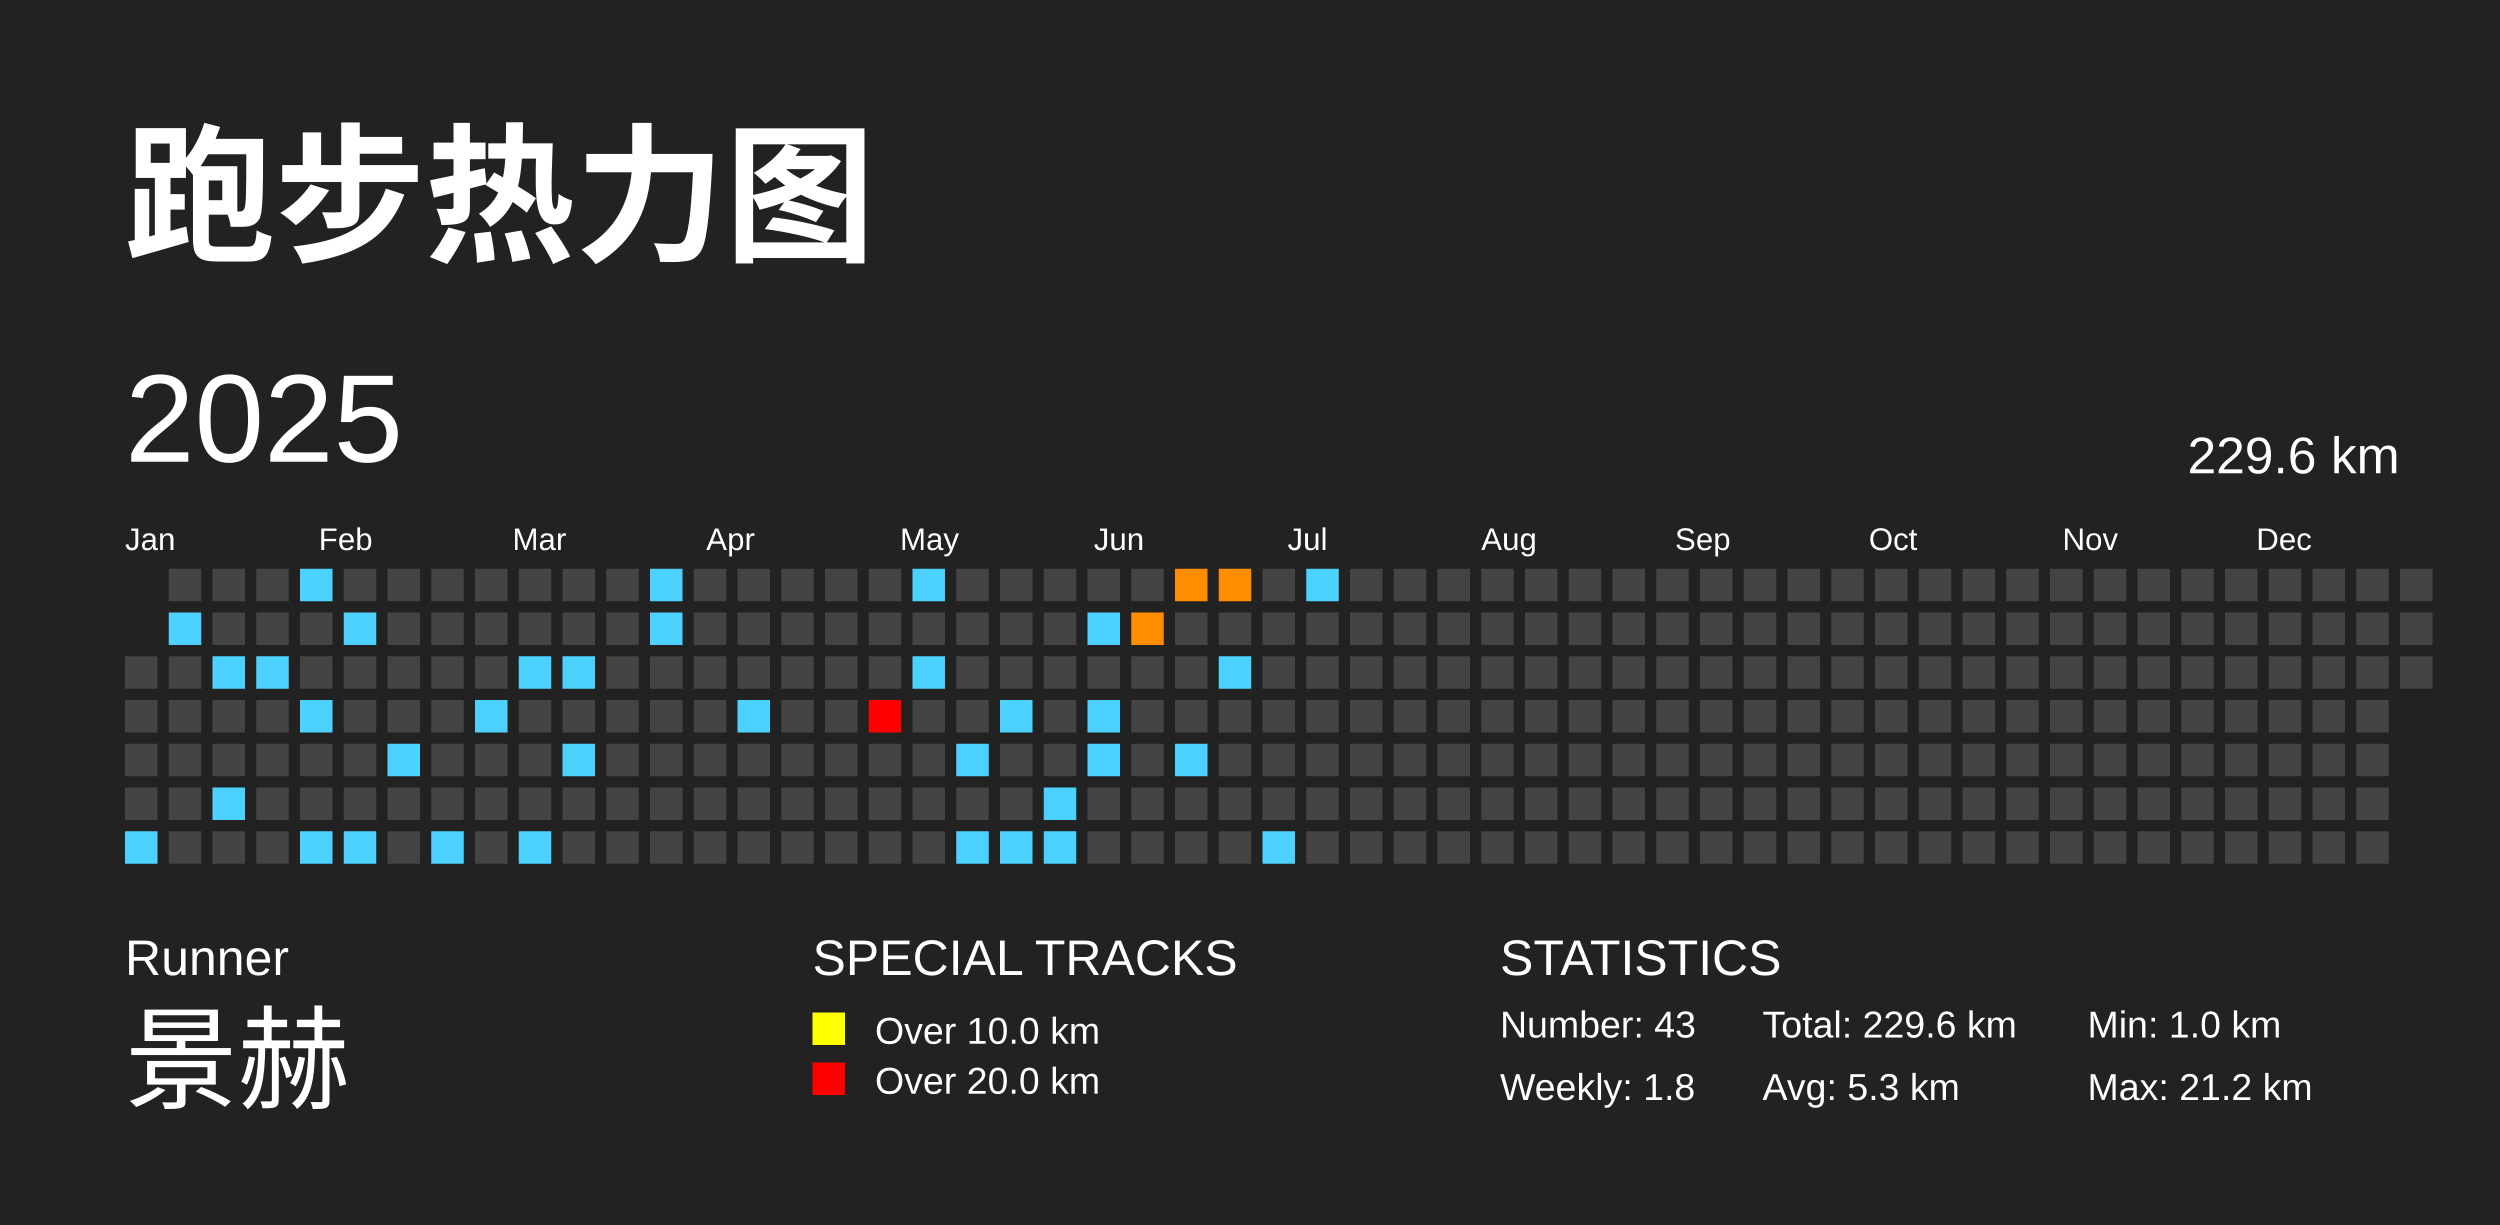
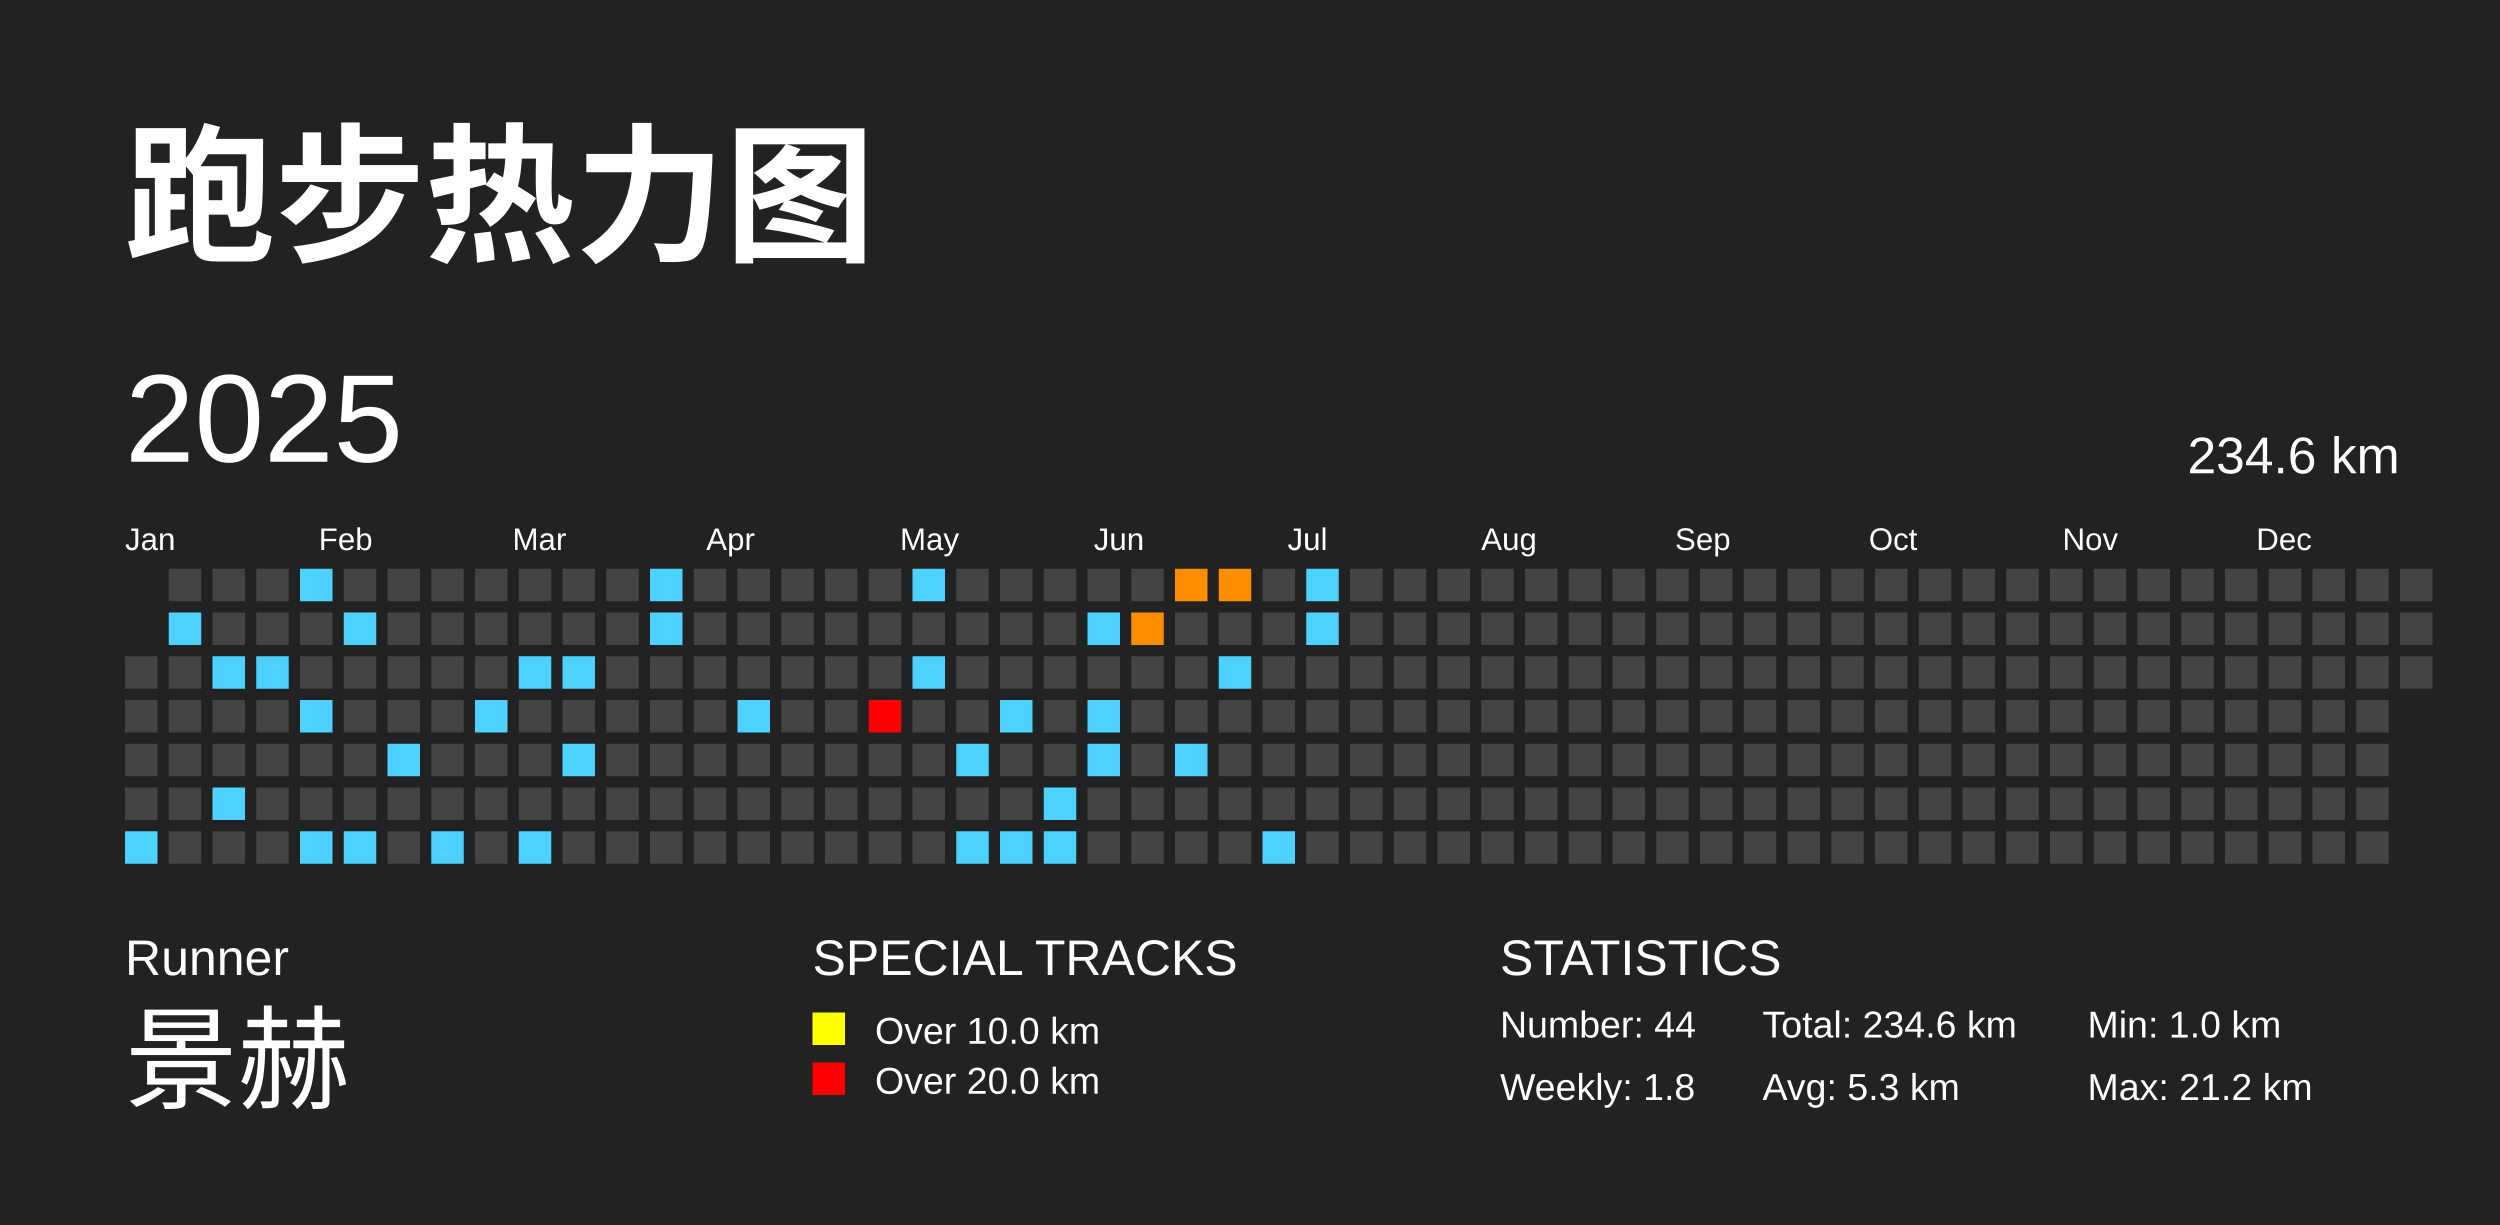
<svg xmlns="http://www.w3.org/2000/svg" baseProfile="full" height="98mm" version="1.1" viewBox="0,0,200,98" width="200mm">
  <defs />
  <rect fill="#222222" height="98" width="200" x="0" y="0" />
  <text fill="#FFFFFF" style="font-size:12px; font-family:Arial; font-weight:bold;" x="10" y="20">跑步热力图</text>
  <text fill="#FFFFFF" style="font-size:4px; font-family:Arial" x="10" y="78">Runner</text>
  <text fill="#FFFFFF" style="font-size:9px; font-family:Arial" x="10" y="88">景赫</text>
  <text fill="#FFFFFF" style="font-size:4px; font-family:Arial" x="65" y="78">SPECIAL TRACKS</text>
  <rect fill="yellow" height="2.6" width="2.6" x="65" y="81" />
  <text fill="#FFFFFF" style="font-size:3px; font-family:Arial" x="70" y="83.5">Over 10.0 km</text>
  <rect fill="red" height="2.6" width="2.6" x="65" y="85" />
  <text fill="#FFFFFF" style="font-size:3px; font-family:Arial" x="70" y="87.5">Over 20.0 km</text>
  <text fill="#FFFFFF" style="font-size:4px; font-family:Arial" x="120" y="78">STATISTICS</text>
-   <text fill="#FFFFFF" style="font-size:3px; font-family:Arial" x="120" y="83">Number: 43</text>
+   <text fill="#FFFFFF" style="font-size:3px; font-family:Arial" x="120" y="83">Number: 44</text>
  <text fill="#FFFFFF" style="font-size:3px; font-family:Arial" x="120" y="88">Weekly: 1.8</text>
-   <text fill="#FFFFFF" style="font-size:3px; font-family:Arial" x="141" y="83">Total: 229.6 km</text>
+   <text fill="#FFFFFF" style="font-size:3px; font-family:Arial" x="141" y="83">Total: 234.6 km</text>
  <text fill="#FFFFFF" style="font-size:3px; font-family:Arial" x="141" y="88">Avg: 5.3 km</text>
  <text fill="#FFFFFF" style="font-size:3px; font-family:Arial" x="167" y="83">Min: 1.0 km</text>
  <text fill="#FFFFFF" style="font-size:3px; font-family:Arial" x="167" y="88">Max: 21.2 km</text>
  <text dominant-baseline="hanging" fill="#FFFFFF" style="font-size:10.0px; font-family:Arial;" x="10" y="30">2025</text>
-   <text dominant-baseline="hanging" fill="#FFFFFF" style="font-size:4.125px; font-family:Arial;" x="175" y="35">229.6 km</text>
+   <text dominant-baseline="hanging" fill="#FFFFFF" style="font-size:4.125px; font-family:Arial;" x="175" y="35">234.6 km</text>
  <text fill="#FFFFFF" style="font-size:2.5px; font-family:Arial" x="10.0" y="44">Jan</text>
  <text fill="#FFFFFF" style="font-size:2.5px; font-family:Arial" x="25.5" y="44">Feb</text>
  <text fill="#FFFFFF" style="font-size:2.5px; font-family:Arial" x="41.0" y="44">Mar</text>
  <text fill="#FFFFFF" style="font-size:2.5px; font-family:Arial" x="56.5" y="44">Apr</text>
  <text fill="#FFFFFF" style="font-size:2.5px; font-family:Arial" x="72.0" y="44">May</text>
  <text fill="#FFFFFF" style="font-size:2.5px; font-family:Arial" x="87.5" y="44">Jun</text>
  <text fill="#FFFFFF" style="font-size:2.5px; font-family:Arial" x="103.0" y="44">Jul</text>
  <text fill="#FFFFFF" style="font-size:2.5px; font-family:Arial" x="118.5" y="44">Aug</text>
  <text fill="#FFFFFF" style="font-size:2.5px; font-family:Arial" x="134.0" y="44">Sep</text>
  <text fill="#FFFFFF" style="font-size:2.5px; font-family:Arial" x="149.5" y="44">Oct</text>
  <text fill="#FFFFFF" style="font-size:2.5px; font-family:Arial" x="165.0" y="44">Nov</text>
  <text fill="#FFFFFF" style="font-size:2.5px; font-family:Arial" x="180.5" y="44">Dec</text>
  <rect fill="#444444" height="2.6" width="2.6" x="10.0" y="52.5" />
  <rect fill="#444444" height="2.6" width="2.6" x="10.0" y="56.0" />
  <rect fill="#444444" height="2.6" width="2.6" x="10.0" y="59.5" />
  <rect fill="#444444" height="2.6" width="2.6" x="10.0" y="63.0" />
  <rect fill="#4dd2ff" height="2.6" width="2.6" x="10.0" y="66.5" />
  <rect fill="#444444" height="2.6" width="2.6" x="13.5" y="45.5" />
  <rect fill="#4dd2ff" height="2.6" width="2.6" x="13.5" y="49.0" />
  <rect fill="#444444" height="2.6" width="2.6" x="13.5" y="52.5" />
  <rect fill="#444444" height="2.6" width="2.6" x="13.5" y="56.0" />
  <rect fill="#444444" height="2.6" width="2.6" x="13.5" y="59.5" />
  <rect fill="#444444" height="2.6" width="2.6" x="13.5" y="63.0" />
  <rect fill="#444444" height="2.6" width="2.6" x="13.5" y="66.5" />
  <rect fill="#444444" height="2.6" width="2.6" x="17.0" y="45.5" />
  <rect fill="#444444" height="2.6" width="2.6" x="17.0" y="49.0" />
  <rect fill="#4dd2ff" height="2.6" width="2.6" x="17.0" y="52.5" />
  <rect fill="#444444" height="2.6" width="2.6" x="17.0" y="56.0" />
  <rect fill="#444444" height="2.6" width="2.6" x="17.0" y="59.5" />
  <rect fill="#4dd2ff" height="2.6" width="2.6" x="17.0" y="63.0" />
  <rect fill="#444444" height="2.6" width="2.6" x="17.0" y="66.5" />
  <rect fill="#444444" height="2.6" width="2.6" x="20.5" y="45.5" />
  <rect fill="#444444" height="2.6" width="2.6" x="20.5" y="49.0" />
  <rect fill="#4dd2ff" height="2.6" width="2.6" x="20.5" y="52.5" />
  <rect fill="#444444" height="2.6" width="2.6" x="20.5" y="56.0" />
  <rect fill="#444444" height="2.6" width="2.6" x="20.5" y="59.5" />
  <rect fill="#444444" height="2.6" width="2.6" x="20.5" y="63.0" />
  <rect fill="#444444" height="2.6" width="2.6" x="20.5" y="66.5" />
  <rect fill="#4dd2ff" height="2.6" width="2.6" x="24.0" y="45.5" />
  <rect fill="#444444" height="2.6" width="2.6" x="24.0" y="49.0" />
  <rect fill="#444444" height="2.6" width="2.6" x="24.0" y="52.5" />
  <rect fill="#4dd2ff" height="2.6" width="2.6" x="24.0" y="56.0" />
  <rect fill="#444444" height="2.6" width="2.6" x="24.0" y="59.5" />
  <rect fill="#444444" height="2.6" width="2.6" x="24.0" y="63.0" />
  <rect fill="#4dd2ff" height="2.6" width="2.6" x="24.0" y="66.5" />
  <rect fill="#444444" height="2.6" width="2.6" x="27.5" y="45.5" />
  <rect fill="#4dd2ff" height="2.6" width="2.6" x="27.5" y="49.0" />
  <rect fill="#444444" height="2.6" width="2.6" x="27.5" y="52.5" />
  <rect fill="#444444" height="2.6" width="2.6" x="27.5" y="56.0" />
  <rect fill="#444444" height="2.6" width="2.6" x="27.5" y="59.5" />
  <rect fill="#444444" height="2.6" width="2.6" x="27.5" y="63.0" />
  <rect fill="#4dd2ff" height="2.6" width="2.6" x="27.5" y="66.5" />
  <rect fill="#444444" height="2.6" width="2.6" x="31.0" y="45.5" />
  <rect fill="#444444" height="2.6" width="2.6" x="31.0" y="49.0" />
  <rect fill="#444444" height="2.6" width="2.6" x="31.0" y="52.5" />
  <rect fill="#444444" height="2.6" width="2.6" x="31.0" y="56.0" />
  <rect fill="#4dd2ff" height="2.6" width="2.6" x="31.0" y="59.5" />
  <rect fill="#444444" height="2.6" width="2.6" x="31.0" y="63.0" />
  <rect fill="#444444" height="2.6" width="2.6" x="31.0" y="66.5" />
  <rect fill="#444444" height="2.6" width="2.6" x="34.5" y="45.5" />
  <rect fill="#444444" height="2.6" width="2.6" x="34.5" y="49.0" />
  <rect fill="#444444" height="2.6" width="2.6" x="34.5" y="52.5" />
  <rect fill="#444444" height="2.6" width="2.6" x="34.5" y="56.0" />
  <rect fill="#444444" height="2.6" width="2.6" x="34.5" y="59.5" />
  <rect fill="#444444" height="2.6" width="2.6" x="34.5" y="63.0" />
  <rect fill="#4dd2ff" height="2.6" width="2.6" x="34.5" y="66.5" />
  <rect fill="#444444" height="2.6" width="2.6" x="38.0" y="45.5" />
  <rect fill="#444444" height="2.6" width="2.6" x="38.0" y="49.0" />
  <rect fill="#444444" height="2.6" width="2.6" x="38.0" y="52.5" />
  <rect fill="#4dd2ff" height="2.6" width="2.6" x="38.0" y="56.0" />
  <rect fill="#444444" height="2.6" width="2.6" x="38.0" y="59.5" />
  <rect fill="#444444" height="2.6" width="2.6" x="38.0" y="63.0" />
  <rect fill="#444444" height="2.6" width="2.6" x="38.0" y="66.5" />
  <rect fill="#444444" height="2.6" width="2.6" x="41.5" y="45.5" />
  <rect fill="#444444" height="2.6" width="2.6" x="41.5" y="49.0" />
  <rect fill="#4dd2ff" height="2.6" width="2.6" x="41.5" y="52.5" />
  <rect fill="#444444" height="2.6" width="2.6" x="41.5" y="56.0" />
  <rect fill="#444444" height="2.6" width="2.6" x="41.5" y="59.5" />
  <rect fill="#444444" height="2.6" width="2.6" x="41.5" y="63.0" />
  <rect fill="#4dd2ff" height="2.6" width="2.6" x="41.5" y="66.5" />
  <rect fill="#444444" height="2.6" width="2.6" x="45.0" y="45.5" />
  <rect fill="#444444" height="2.6" width="2.6" x="45.0" y="49.0" />
  <rect fill="#4dd2ff" height="2.6" width="2.6" x="45.0" y="52.5" />
  <rect fill="#444444" height="2.6" width="2.6" x="45.0" y="56.0" />
  <rect fill="#4dd2ff" height="2.6" width="2.6" x="45.0" y="59.5" />
  <rect fill="#444444" height="2.6" width="2.6" x="45.0" y="63.0" />
  <rect fill="#444444" height="2.6" width="2.6" x="45.0" y="66.5" />
  <rect fill="#444444" height="2.6" width="2.6" x="48.5" y="45.5" />
  <rect fill="#444444" height="2.6" width="2.6" x="48.5" y="49.0" />
  <rect fill="#444444" height="2.6" width="2.6" x="48.5" y="52.5" />
  <rect fill="#444444" height="2.6" width="2.6" x="48.5" y="56.0" />
  <rect fill="#444444" height="2.6" width="2.6" x="48.5" y="59.5" />
  <rect fill="#444444" height="2.6" width="2.6" x="48.5" y="63.0" />
  <rect fill="#444444" height="2.6" width="2.6" x="48.5" y="66.5" />
  <rect fill="#4dd2ff" height="2.6" width="2.6" x="52.0" y="45.5" />
  <rect fill="#4dd2ff" height="2.6" width="2.6" x="52.0" y="49.0" />
  <rect fill="#444444" height="2.6" width="2.6" x="52.0" y="52.5" />
  <rect fill="#444444" height="2.6" width="2.6" x="52.0" y="56.0" />
  <rect fill="#444444" height="2.6" width="2.6" x="52.0" y="59.5" />
  <rect fill="#444444" height="2.6" width="2.6" x="52.0" y="63.0" />
  <rect fill="#444444" height="2.6" width="2.6" x="52.0" y="66.5" />
  <rect fill="#444444" height="2.6" width="2.6" x="55.5" y="45.5" />
  <rect fill="#444444" height="2.6" width="2.6" x="55.5" y="49.0" />
  <rect fill="#444444" height="2.6" width="2.6" x="55.5" y="52.5" />
  <rect fill="#444444" height="2.6" width="2.6" x="55.5" y="56.0" />
  <rect fill="#444444" height="2.6" width="2.6" x="55.5" y="59.5" />
  <rect fill="#444444" height="2.6" width="2.6" x="55.5" y="63.0" />
  <rect fill="#444444" height="2.6" width="2.6" x="55.5" y="66.5" />
  <rect fill="#444444" height="2.6" width="2.6" x="59.0" y="45.5" />
  <rect fill="#444444" height="2.6" width="2.6" x="59.0" y="49.0" />
  <rect fill="#444444" height="2.6" width="2.6" x="59.0" y="52.5" />
  <rect fill="#4dd2ff" height="2.6" width="2.6" x="59.0" y="56.0" />
  <rect fill="#444444" height="2.6" width="2.6" x="59.0" y="59.5" />
  <rect fill="#444444" height="2.6" width="2.6" x="59.0" y="63.0" />
  <rect fill="#444444" height="2.6" width="2.6" x="59.0" y="66.5" />
  <rect fill="#444444" height="2.6" width="2.6" x="62.5" y="45.5" />
  <rect fill="#444444" height="2.6" width="2.6" x="62.5" y="49.0" />
  <rect fill="#444444" height="2.6" width="2.6" x="62.5" y="52.5" />
  <rect fill="#444444" height="2.6" width="2.6" x="62.5" y="56.0" />
  <rect fill="#444444" height="2.6" width="2.6" x="62.5" y="59.5" />
  <rect fill="#444444" height="2.6" width="2.6" x="62.5" y="63.0" />
  <rect fill="#444444" height="2.6" width="2.6" x="62.5" y="66.5" />
  <rect fill="#444444" height="2.6" width="2.6" x="66.0" y="45.5" />
  <rect fill="#444444" height="2.6" width="2.6" x="66.0" y="49.0" />
  <rect fill="#444444" height="2.6" width="2.6" x="66.0" y="52.5" />
  <rect fill="#444444" height="2.6" width="2.6" x="66.0" y="56.0" />
  <rect fill="#444444" height="2.6" width="2.6" x="66.0" y="59.5" />
  <rect fill="#444444" height="2.6" width="2.6" x="66.0" y="63.0" />
  <rect fill="#444444" height="2.6" width="2.6" x="66.0" y="66.5" />
  <rect fill="#444444" height="2.6" width="2.6" x="69.5" y="45.5" />
  <rect fill="#444444" height="2.6" width="2.6" x="69.5" y="49.0" />
  <rect fill="#444444" height="2.6" width="2.6" x="69.5" y="52.5" />
  <rect fill="red" height="2.6" width="2.6" x="69.5" y="56.0" />
  <rect fill="#444444" height="2.6" width="2.6" x="69.5" y="59.5" />
  <rect fill="#444444" height="2.6" width="2.6" x="69.5" y="63.0" />
  <rect fill="#444444" height="2.6" width="2.6" x="69.5" y="66.5" />
  <rect fill="#4dd2ff" height="2.6" width="2.6" x="73.0" y="45.5" />
  <rect fill="#444444" height="2.6" width="2.6" x="73.0" y="49.0" />
  <rect fill="#4dd2ff" height="2.6" width="2.6" x="73.0" y="52.5" />
  <rect fill="#444444" height="2.6" width="2.6" x="73.0" y="56.0" />
  <rect fill="#444444" height="2.6" width="2.6" x="73.0" y="59.5" />
  <rect fill="#444444" height="2.6" width="2.6" x="73.0" y="63.0" />
  <rect fill="#444444" height="2.6" width="2.6" x="73.0" y="66.5" />
  <rect fill="#444444" height="2.6" width="2.6" x="76.5" y="45.5" />
  <rect fill="#444444" height="2.6" width="2.6" x="76.5" y="49.0" />
  <rect fill="#444444" height="2.6" width="2.6" x="76.5" y="52.5" />
  <rect fill="#444444" height="2.6" width="2.6" x="76.5" y="56.0" />
  <rect fill="#4dd2ff" height="2.6" width="2.6" x="76.5" y="59.5" />
  <rect fill="#444444" height="2.6" width="2.6" x="76.5" y="63.0" />
  <rect fill="#4dd2ff" height="2.6" width="2.6" x="76.5" y="66.5" />
  <rect fill="#444444" height="2.6" width="2.6" x="80.0" y="45.5" />
  <rect fill="#444444" height="2.6" width="2.6" x="80.0" y="49.0" />
  <rect fill="#444444" height="2.6" width="2.6" x="80.0" y="52.5" />
  <rect fill="#4dd2ff" height="2.6" width="2.6" x="80.0" y="56.0" />
  <rect fill="#444444" height="2.6" width="2.6" x="80.0" y="59.5" />
  <rect fill="#444444" height="2.6" width="2.6" x="80.0" y="63.0" />
  <rect fill="#4dd2ff" height="2.6" width="2.6" x="80.0" y="66.5" />
  <rect fill="#444444" height="2.6" width="2.6" x="83.5" y="45.5" />
  <rect fill="#444444" height="2.6" width="2.6" x="83.5" y="49.0" />
  <rect fill="#444444" height="2.6" width="2.6" x="83.5" y="52.5" />
  <rect fill="#444444" height="2.6" width="2.6" x="83.5" y="56.0" />
  <rect fill="#444444" height="2.6" width="2.6" x="83.5" y="59.5" />
  <rect fill="#4dd2ff" height="2.6" width="2.6" x="83.5" y="63.0" />
  <rect fill="#4dd2ff" height="2.6" width="2.6" x="83.5" y="66.5" />
  <rect fill="#444444" height="2.6" width="2.6" x="87.0" y="45.5" />
  <rect fill="#4dd2ff" height="2.6" width="2.6" x="87.0" y="49.0" />
  <rect fill="#444444" height="2.6" width="2.6" x="87.0" y="52.5" />
  <rect fill="#4dd2ff" height="2.6" width="2.6" x="87.0" y="56.0" />
  <rect fill="#4dd2ff" height="2.6" width="2.6" x="87.0" y="59.5" />
  <rect fill="#444444" height="2.6" width="2.6" x="87.0" y="63.0" />
  <rect fill="#444444" height="2.6" width="2.6" x="87.0" y="66.5" />
  <rect fill="#444444" height="2.6" width="2.6" x="90.5" y="45.5" />
  <rect fill="#ff8d00" height="2.6" width="2.6" x="90.5" y="49.0" />
  <rect fill="#444444" height="2.6" width="2.6" x="90.5" y="52.5" />
  <rect fill="#444444" height="2.6" width="2.6" x="90.5" y="56.0" />
  <rect fill="#444444" height="2.6" width="2.6" x="90.5" y="59.5" />
  <rect fill="#444444" height="2.6" width="2.6" x="90.5" y="63.0" />
  <rect fill="#444444" height="2.6" width="2.6" x="90.5" y="66.5" />
  <rect fill="#ff8d00" height="2.6" width="2.6" x="94.0" y="45.5" />
  <rect fill="#444444" height="2.6" width="2.6" x="94.0" y="49.0" />
  <rect fill="#444444" height="2.6" width="2.6" x="94.0" y="52.5" />
  <rect fill="#444444" height="2.6" width="2.6" x="94.0" y="56.0" />
  <rect fill="#4dd2ff" height="2.6" width="2.6" x="94.0" y="59.5" />
  <rect fill="#444444" height="2.6" width="2.6" x="94.0" y="63.0" />
  <rect fill="#444444" height="2.6" width="2.6" x="94.0" y="66.5" />
  <rect fill="#ff8d00" height="2.6" width="2.6" x="97.5" y="45.5" />
  <rect fill="#444444" height="2.6" width="2.6" x="97.5" y="49.0" />
  <rect fill="#4dd2ff" height="2.6" width="2.6" x="97.5" y="52.5" />
  <rect fill="#444444" height="2.6" width="2.6" x="97.5" y="56.0" />
  <rect fill="#444444" height="2.6" width="2.6" x="97.5" y="59.5" />
  <rect fill="#444444" height="2.6" width="2.6" x="97.5" y="63.0" />
  <rect fill="#444444" height="2.6" width="2.6" x="97.5" y="66.5" />
  <rect fill="#444444" height="2.6" width="2.6" x="101.0" y="45.5" />
  <rect fill="#444444" height="2.6" width="2.6" x="101.0" y="49.0" />
  <rect fill="#444444" height="2.6" width="2.6" x="101.0" y="52.5" />
  <rect fill="#444444" height="2.6" width="2.6" x="101.0" y="56.0" />
  <rect fill="#444444" height="2.6" width="2.6" x="101.0" y="59.5" />
  <rect fill="#444444" height="2.6" width="2.6" x="101.0" y="63.0" />
  <rect fill="#4dd2ff" height="2.6" width="2.6" x="101.0" y="66.5" />
  <rect fill="#4dd2ff" height="2.6" width="2.6" x="104.5" y="45.5" />
-   <rect fill="#444444" height="2.6" width="2.6" x="104.5" y="49.0" />
+   <rect fill="#4dd2ff" height="2.6" width="2.6" x="104.5" y="49.0" />
  <rect fill="#444444" height="2.6" width="2.6" x="104.5" y="52.5" />
  <rect fill="#444444" height="2.6" width="2.6" x="104.5" y="56.0" />
  <rect fill="#444444" height="2.6" width="2.6" x="104.5" y="59.5" />
  <rect fill="#444444" height="2.6" width="2.6" x="104.5" y="63.0" />
  <rect fill="#444444" height="2.6" width="2.6" x="104.5" y="66.5" />
  <rect fill="#444444" height="2.6" width="2.6" x="108.0" y="45.5" />
  <rect fill="#444444" height="2.6" width="2.6" x="108.0" y="49.0" />
  <rect fill="#444444" height="2.6" width="2.6" x="108.0" y="52.5" />
  <rect fill="#444444" height="2.6" width="2.6" x="108.0" y="56.0" />
  <rect fill="#444444" height="2.6" width="2.6" x="108.0" y="59.5" />
  <rect fill="#444444" height="2.6" width="2.6" x="108.0" y="63.0" />
  <rect fill="#444444" height="2.6" width="2.6" x="108.0" y="66.5" />
  <rect fill="#444444" height="2.6" width="2.6" x="111.5" y="45.5" />
  <rect fill="#444444" height="2.6" width="2.6" x="111.5" y="49.0" />
  <rect fill="#444444" height="2.6" width="2.6" x="111.5" y="52.5" />
  <rect fill="#444444" height="2.6" width="2.6" x="111.5" y="56.0" />
  <rect fill="#444444" height="2.6" width="2.6" x="111.5" y="59.5" />
  <rect fill="#444444" height="2.6" width="2.6" x="111.5" y="63.0" />
  <rect fill="#444444" height="2.6" width="2.6" x="111.5" y="66.5" />
  <rect fill="#444444" height="2.6" width="2.6" x="115.0" y="45.5" />
  <rect fill="#444444" height="2.6" width="2.6" x="115.0" y="49.0" />
  <rect fill="#444444" height="2.6" width="2.6" x="115.0" y="52.5" />
  <rect fill="#444444" height="2.6" width="2.6" x="115.0" y="56.0" />
  <rect fill="#444444" height="2.6" width="2.6" x="115.0" y="59.5" />
  <rect fill="#444444" height="2.6" width="2.6" x="115.0" y="63.0" />
  <rect fill="#444444" height="2.6" width="2.6" x="115.0" y="66.5" />
  <rect fill="#444444" height="2.6" width="2.6" x="118.5" y="45.5" />
  <rect fill="#444444" height="2.6" width="2.6" x="118.5" y="49.0" />
  <rect fill="#444444" height="2.6" width="2.6" x="118.5" y="52.5" />
  <rect fill="#444444" height="2.6" width="2.6" x="118.5" y="56.0" />
  <rect fill="#444444" height="2.6" width="2.6" x="118.5" y="59.5" />
  <rect fill="#444444" height="2.6" width="2.6" x="118.5" y="63.0" />
  <rect fill="#444444" height="2.6" width="2.6" x="118.5" y="66.5" />
  <rect fill="#444444" height="2.6" width="2.6" x="122.0" y="45.5" />
  <rect fill="#444444" height="2.6" width="2.6" x="122.0" y="49.0" />
  <rect fill="#444444" height="2.6" width="2.6" x="122.0" y="52.5" />
  <rect fill="#444444" height="2.6" width="2.6" x="122.0" y="56.0" />
  <rect fill="#444444" height="2.6" width="2.6" x="122.0" y="59.5" />
  <rect fill="#444444" height="2.6" width="2.6" x="122.0" y="63.0" />
  <rect fill="#444444" height="2.6" width="2.6" x="122.0" y="66.5" />
  <rect fill="#444444" height="2.6" width="2.6" x="125.5" y="45.5" />
  <rect fill="#444444" height="2.6" width="2.6" x="125.5" y="49.0" />
  <rect fill="#444444" height="2.6" width="2.6" x="125.5" y="52.5" />
  <rect fill="#444444" height="2.6" width="2.6" x="125.5" y="56.0" />
  <rect fill="#444444" height="2.6" width="2.6" x="125.5" y="59.5" />
  <rect fill="#444444" height="2.6" width="2.6" x="125.5" y="63.0" />
  <rect fill="#444444" height="2.6" width="2.6" x="125.5" y="66.5" />
  <rect fill="#444444" height="2.6" width="2.6" x="129.0" y="45.5" />
  <rect fill="#444444" height="2.6" width="2.6" x="129.0" y="49.0" />
  <rect fill="#444444" height="2.6" width="2.6" x="129.0" y="52.5" />
  <rect fill="#444444" height="2.6" width="2.6" x="129.0" y="56.0" />
  <rect fill="#444444" height="2.6" width="2.6" x="129.0" y="59.5" />
  <rect fill="#444444" height="2.6" width="2.6" x="129.0" y="63.0" />
  <rect fill="#444444" height="2.6" width="2.6" x="129.0" y="66.5" />
  <rect fill="#444444" height="2.6" width="2.6" x="132.5" y="45.5" />
  <rect fill="#444444" height="2.6" width="2.6" x="132.5" y="49.0" />
  <rect fill="#444444" height="2.6" width="2.6" x="132.5" y="52.5" />
  <rect fill="#444444" height="2.6" width="2.6" x="132.5" y="56.0" />
  <rect fill="#444444" height="2.6" width="2.6" x="132.5" y="59.5" />
  <rect fill="#444444" height="2.6" width="2.6" x="132.5" y="63.0" />
  <rect fill="#444444" height="2.6" width="2.6" x="132.5" y="66.5" />
  <rect fill="#444444" height="2.6" width="2.6" x="136.0" y="45.5" />
  <rect fill="#444444" height="2.6" width="2.6" x="136.0" y="49.0" />
  <rect fill="#444444" height="2.6" width="2.6" x="136.0" y="52.5" />
  <rect fill="#444444" height="2.6" width="2.6" x="136.0" y="56.0" />
  <rect fill="#444444" height="2.6" width="2.6" x="136.0" y="59.5" />
  <rect fill="#444444" height="2.6" width="2.6" x="136.0" y="63.0" />
  <rect fill="#444444" height="2.6" width="2.6" x="136.0" y="66.5" />
  <rect fill="#444444" height="2.6" width="2.6" x="139.5" y="45.5" />
  <rect fill="#444444" height="2.6" width="2.6" x="139.5" y="49.0" />
  <rect fill="#444444" height="2.6" width="2.6" x="139.5" y="52.5" />
  <rect fill="#444444" height="2.6" width="2.6" x="139.5" y="56.0" />
  <rect fill="#444444" height="2.6" width="2.6" x="139.5" y="59.5" />
  <rect fill="#444444" height="2.6" width="2.6" x="139.5" y="63.0" />
  <rect fill="#444444" height="2.6" width="2.6" x="139.5" y="66.5" />
  <rect fill="#444444" height="2.6" width="2.6" x="143.0" y="45.5" />
  <rect fill="#444444" height="2.6" width="2.6" x="143.0" y="49.0" />
  <rect fill="#444444" height="2.6" width="2.6" x="143.0" y="52.5" />
  <rect fill="#444444" height="2.6" width="2.6" x="143.0" y="56.0" />
  <rect fill="#444444" height="2.6" width="2.6" x="143.0" y="59.5" />
  <rect fill="#444444" height="2.6" width="2.6" x="143.0" y="63.0" />
  <rect fill="#444444" height="2.6" width="2.6" x="143.0" y="66.5" />
  <rect fill="#444444" height="2.6" width="2.6" x="146.5" y="45.5" />
  <rect fill="#444444" height="2.6" width="2.6" x="146.5" y="49.0" />
  <rect fill="#444444" height="2.6" width="2.6" x="146.5" y="52.5" />
  <rect fill="#444444" height="2.6" width="2.6" x="146.5" y="56.0" />
  <rect fill="#444444" height="2.6" width="2.6" x="146.5" y="59.5" />
  <rect fill="#444444" height="2.6" width="2.6" x="146.5" y="63.0" />
  <rect fill="#444444" height="2.6" width="2.6" x="146.5" y="66.5" />
  <rect fill="#444444" height="2.6" width="2.6" x="150.0" y="45.5" />
  <rect fill="#444444" height="2.6" width="2.6" x="150.0" y="49.0" />
  <rect fill="#444444" height="2.6" width="2.6" x="150.0" y="52.5" />
  <rect fill="#444444" height="2.6" width="2.6" x="150.0" y="56.0" />
  <rect fill="#444444" height="2.6" width="2.6" x="150.0" y="59.5" />
  <rect fill="#444444" height="2.6" width="2.6" x="150.0" y="63.0" />
  <rect fill="#444444" height="2.6" width="2.6" x="150.0" y="66.5" />
  <rect fill="#444444" height="2.6" width="2.6" x="153.5" y="45.5" />
  <rect fill="#444444" height="2.6" width="2.6" x="153.5" y="49.0" />
  <rect fill="#444444" height="2.6" width="2.6" x="153.5" y="52.5" />
  <rect fill="#444444" height="2.6" width="2.6" x="153.5" y="56.0" />
  <rect fill="#444444" height="2.6" width="2.6" x="153.5" y="59.5" />
  <rect fill="#444444" height="2.6" width="2.6" x="153.5" y="63.0" />
  <rect fill="#444444" height="2.6" width="2.6" x="153.5" y="66.5" />
  <rect fill="#444444" height="2.6" width="2.6" x="157.0" y="45.5" />
  <rect fill="#444444" height="2.6" width="2.6" x="157.0" y="49.0" />
  <rect fill="#444444" height="2.6" width="2.6" x="157.0" y="52.5" />
  <rect fill="#444444" height="2.6" width="2.6" x="157.0" y="56.0" />
  <rect fill="#444444" height="2.6" width="2.6" x="157.0" y="59.5" />
  <rect fill="#444444" height="2.6" width="2.6" x="157.0" y="63.0" />
  <rect fill="#444444" height="2.6" width="2.6" x="157.0" y="66.5" />
  <rect fill="#444444" height="2.6" width="2.6" x="160.5" y="45.5" />
  <rect fill="#444444" height="2.6" width="2.6" x="160.5" y="49.0" />
  <rect fill="#444444" height="2.6" width="2.6" x="160.5" y="52.5" />
  <rect fill="#444444" height="2.6" width="2.6" x="160.5" y="56.0" />
  <rect fill="#444444" height="2.6" width="2.6" x="160.5" y="59.5" />
  <rect fill="#444444" height="2.6" width="2.6" x="160.5" y="63.0" />
  <rect fill="#444444" height="2.6" width="2.6" x="160.5" y="66.5" />
  <rect fill="#444444" height="2.6" width="2.6" x="164.0" y="45.5" />
  <rect fill="#444444" height="2.6" width="2.6" x="164.0" y="49.0" />
  <rect fill="#444444" height="2.6" width="2.6" x="164.0" y="52.5" />
  <rect fill="#444444" height="2.6" width="2.6" x="164.0" y="56.0" />
  <rect fill="#444444" height="2.6" width="2.6" x="164.0" y="59.5" />
  <rect fill="#444444" height="2.6" width="2.6" x="164.0" y="63.0" />
  <rect fill="#444444" height="2.6" width="2.6" x="164.0" y="66.5" />
  <rect fill="#444444" height="2.6" width="2.6" x="167.5" y="45.5" />
  <rect fill="#444444" height="2.6" width="2.6" x="167.5" y="49.0" />
  <rect fill="#444444" height="2.6" width="2.6" x="167.5" y="52.5" />
  <rect fill="#444444" height="2.6" width="2.6" x="167.5" y="56.0" />
  <rect fill="#444444" height="2.6" width="2.6" x="167.5" y="59.5" />
  <rect fill="#444444" height="2.6" width="2.6" x="167.5" y="63.0" />
  <rect fill="#444444" height="2.6" width="2.6" x="167.5" y="66.5" />
  <rect fill="#444444" height="2.6" width="2.6" x="171.0" y="45.5" />
  <rect fill="#444444" height="2.6" width="2.6" x="171.0" y="49.0" />
  <rect fill="#444444" height="2.6" width="2.6" x="171.0" y="52.5" />
  <rect fill="#444444" height="2.6" width="2.6" x="171.0" y="56.0" />
  <rect fill="#444444" height="2.6" width="2.6" x="171.0" y="59.5" />
  <rect fill="#444444" height="2.6" width="2.6" x="171.0" y="63.0" />
  <rect fill="#444444" height="2.6" width="2.6" x="171.0" y="66.5" />
  <rect fill="#444444" height="2.6" width="2.6" x="174.5" y="45.5" />
  <rect fill="#444444" height="2.6" width="2.6" x="174.5" y="49.0" />
  <rect fill="#444444" height="2.6" width="2.6" x="174.5" y="52.5" />
  <rect fill="#444444" height="2.6" width="2.6" x="174.5" y="56.0" />
  <rect fill="#444444" height="2.6" width="2.6" x="174.5" y="59.5" />
  <rect fill="#444444" height="2.6" width="2.6" x="174.5" y="63.0" />
  <rect fill="#444444" height="2.6" width="2.6" x="174.5" y="66.5" />
  <rect fill="#444444" height="2.6" width="2.6" x="178.0" y="45.5" />
  <rect fill="#444444" height="2.6" width="2.6" x="178.0" y="49.0" />
  <rect fill="#444444" height="2.6" width="2.6" x="178.0" y="52.5" />
  <rect fill="#444444" height="2.6" width="2.6" x="178.0" y="56.0" />
  <rect fill="#444444" height="2.6" width="2.6" x="178.0" y="59.5" />
  <rect fill="#444444" height="2.6" width="2.6" x="178.0" y="63.0" />
  <rect fill="#444444" height="2.6" width="2.6" x="178.0" y="66.5" />
  <rect fill="#444444" height="2.6" width="2.6" x="181.5" y="45.5" />
  <rect fill="#444444" height="2.6" width="2.6" x="181.5" y="49.0" />
  <rect fill="#444444" height="2.6" width="2.6" x="181.5" y="52.5" />
  <rect fill="#444444" height="2.6" width="2.6" x="181.5" y="56.0" />
  <rect fill="#444444" height="2.6" width="2.6" x="181.5" y="59.5" />
  <rect fill="#444444" height="2.6" width="2.6" x="181.5" y="63.0" />
  <rect fill="#444444" height="2.6" width="2.6" x="181.5" y="66.5" />
  <rect fill="#444444" height="2.6" width="2.6" x="185.0" y="45.5" />
  <rect fill="#444444" height="2.6" width="2.6" x="185.0" y="49.0" />
  <rect fill="#444444" height="2.6" width="2.6" x="185.0" y="52.5" />
  <rect fill="#444444" height="2.6" width="2.6" x="185.0" y="56.0" />
  <rect fill="#444444" height="2.6" width="2.6" x="185.0" y="59.5" />
  <rect fill="#444444" height="2.6" width="2.6" x="185.0" y="63.0" />
  <rect fill="#444444" height="2.6" width="2.6" x="185.0" y="66.5" />
  <rect fill="#444444" height="2.6" width="2.6" x="188.5" y="45.5" />
  <rect fill="#444444" height="2.6" width="2.6" x="188.5" y="49.0" />
  <rect fill="#444444" height="2.6" width="2.6" x="188.5" y="52.5" />
  <rect fill="#444444" height="2.6" width="2.6" x="188.5" y="56.0" />
  <rect fill="#444444" height="2.6" width="2.6" x="188.5" y="59.5" />
  <rect fill="#444444" height="2.6" width="2.6" x="188.5" y="63.0" />
  <rect fill="#444444" height="2.6" width="2.6" x="188.5" y="66.5" />
  <rect fill="#444444" height="2.6" width="2.6" x="192.0" y="45.5" />
  <rect fill="#444444" height="2.6" width="2.6" x="192.0" y="49.0" />
  <rect fill="#444444" height="2.6" width="2.6" x="192.0" y="52.5" />
</svg>
